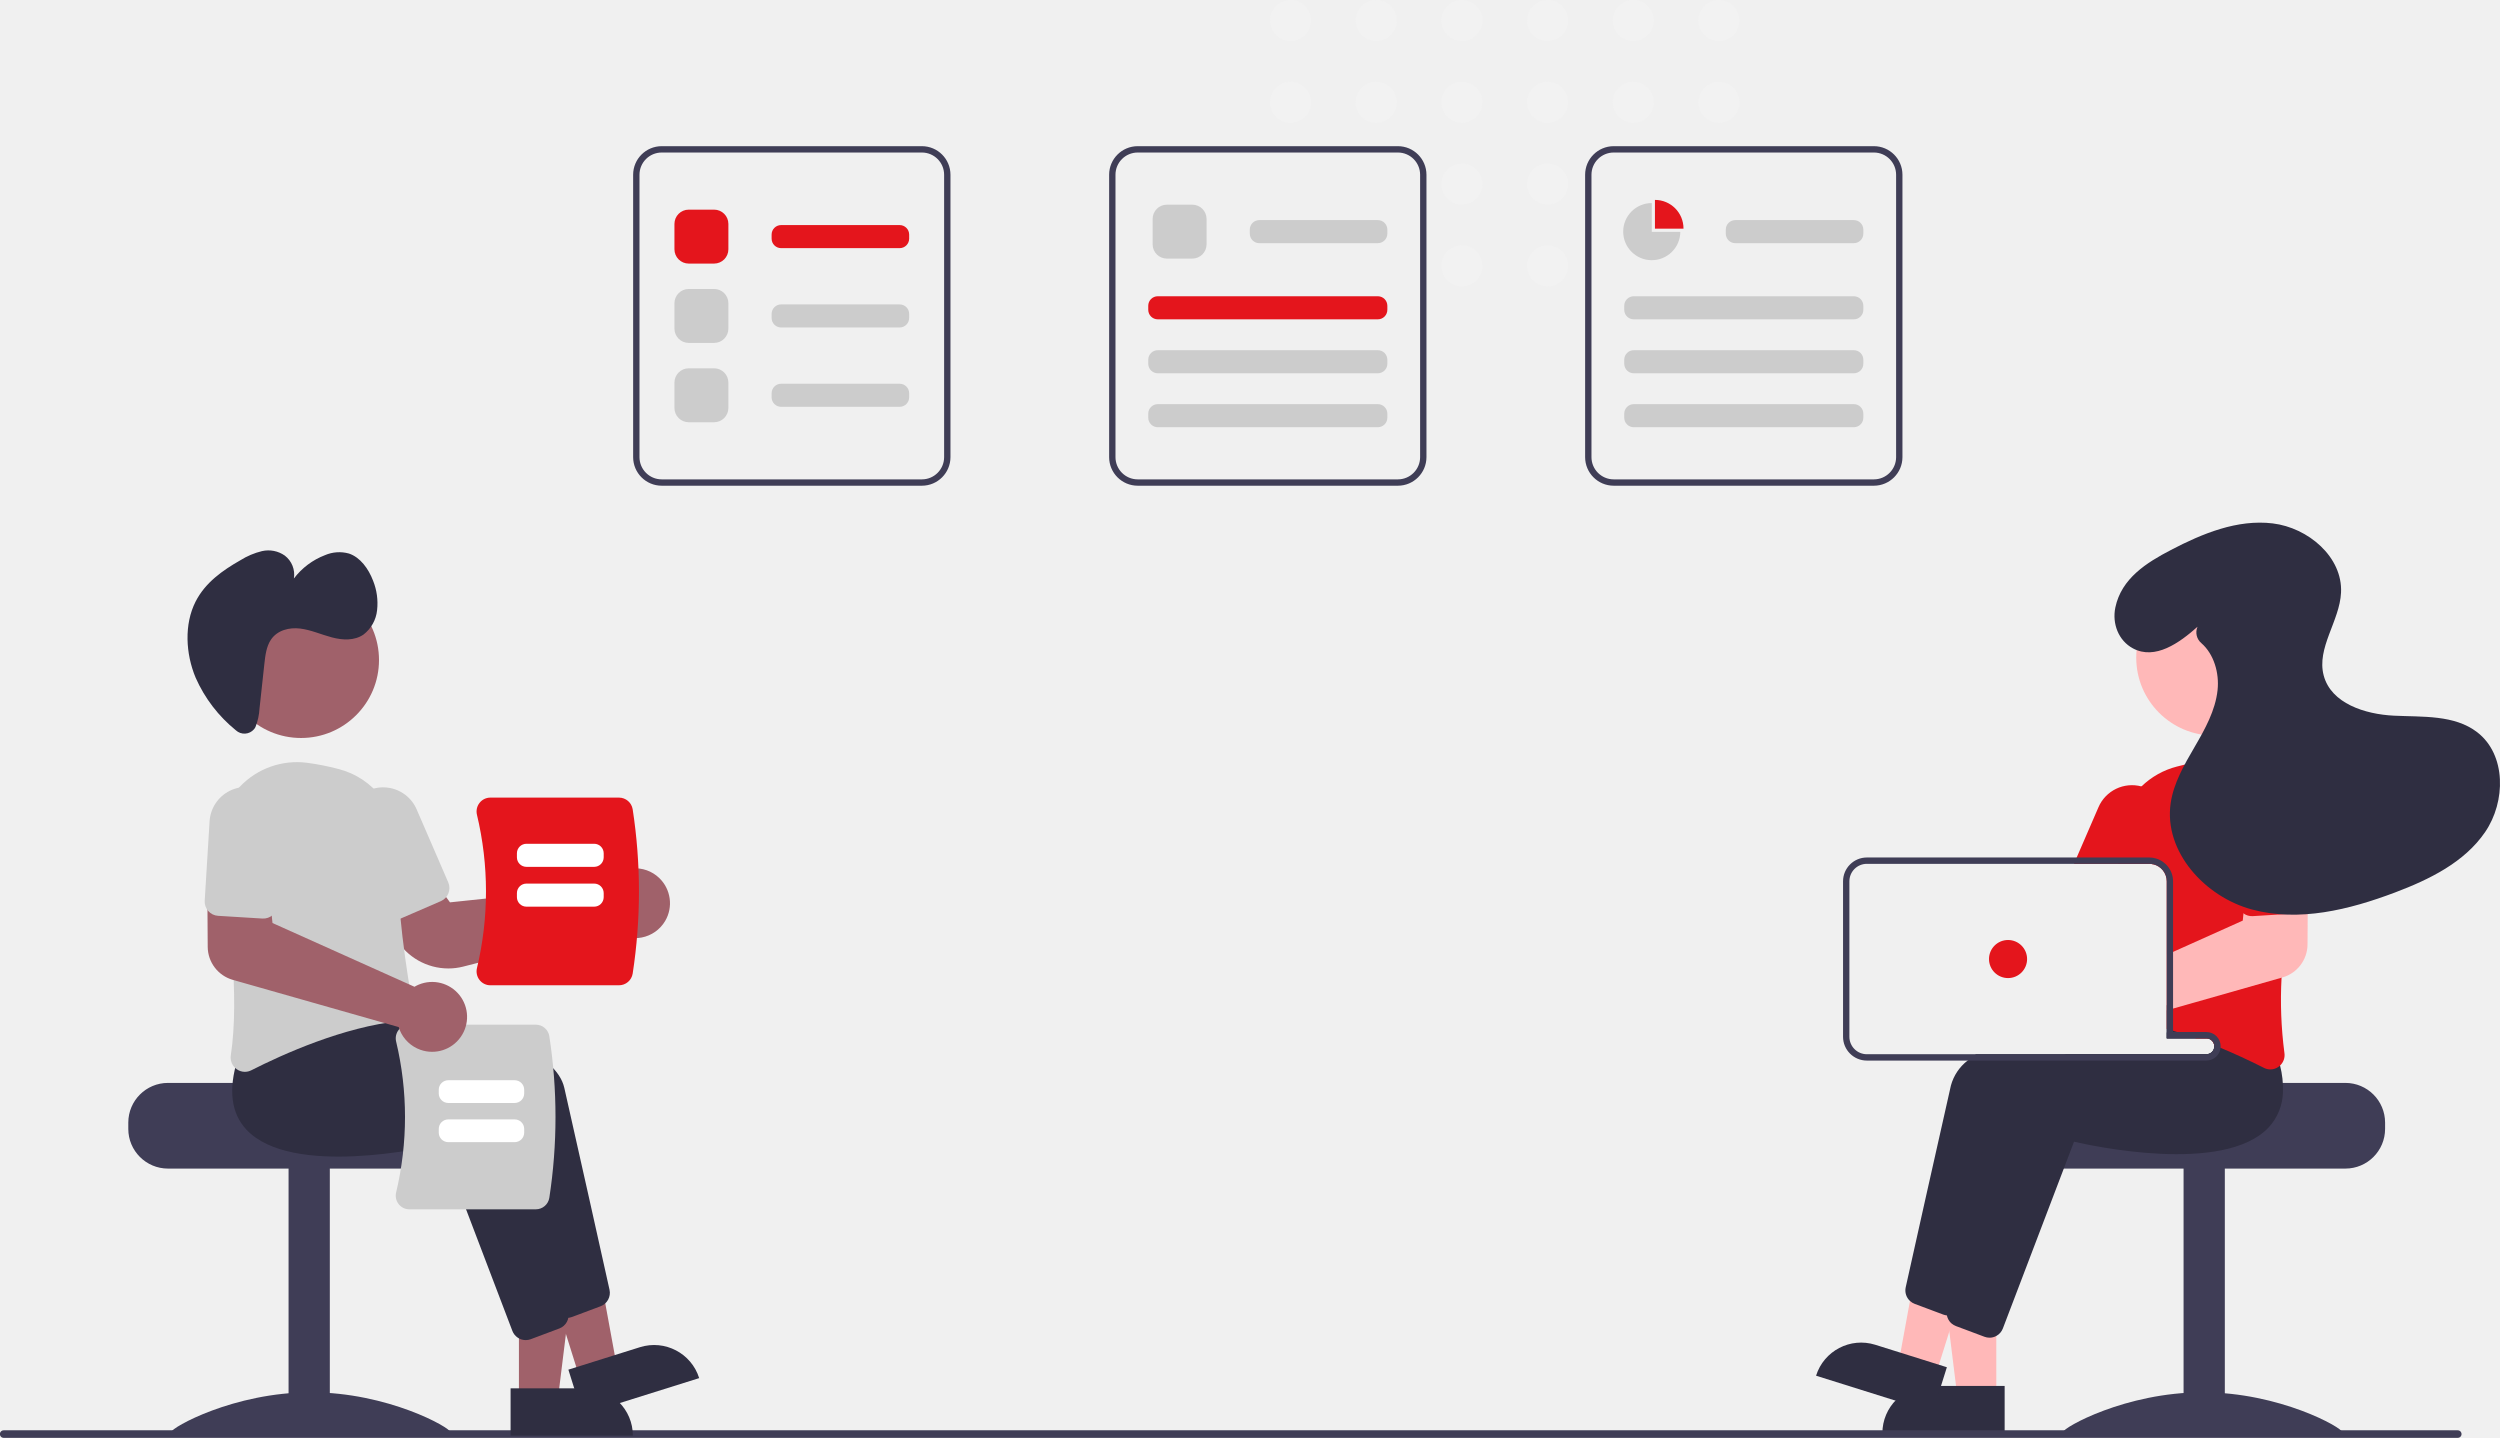
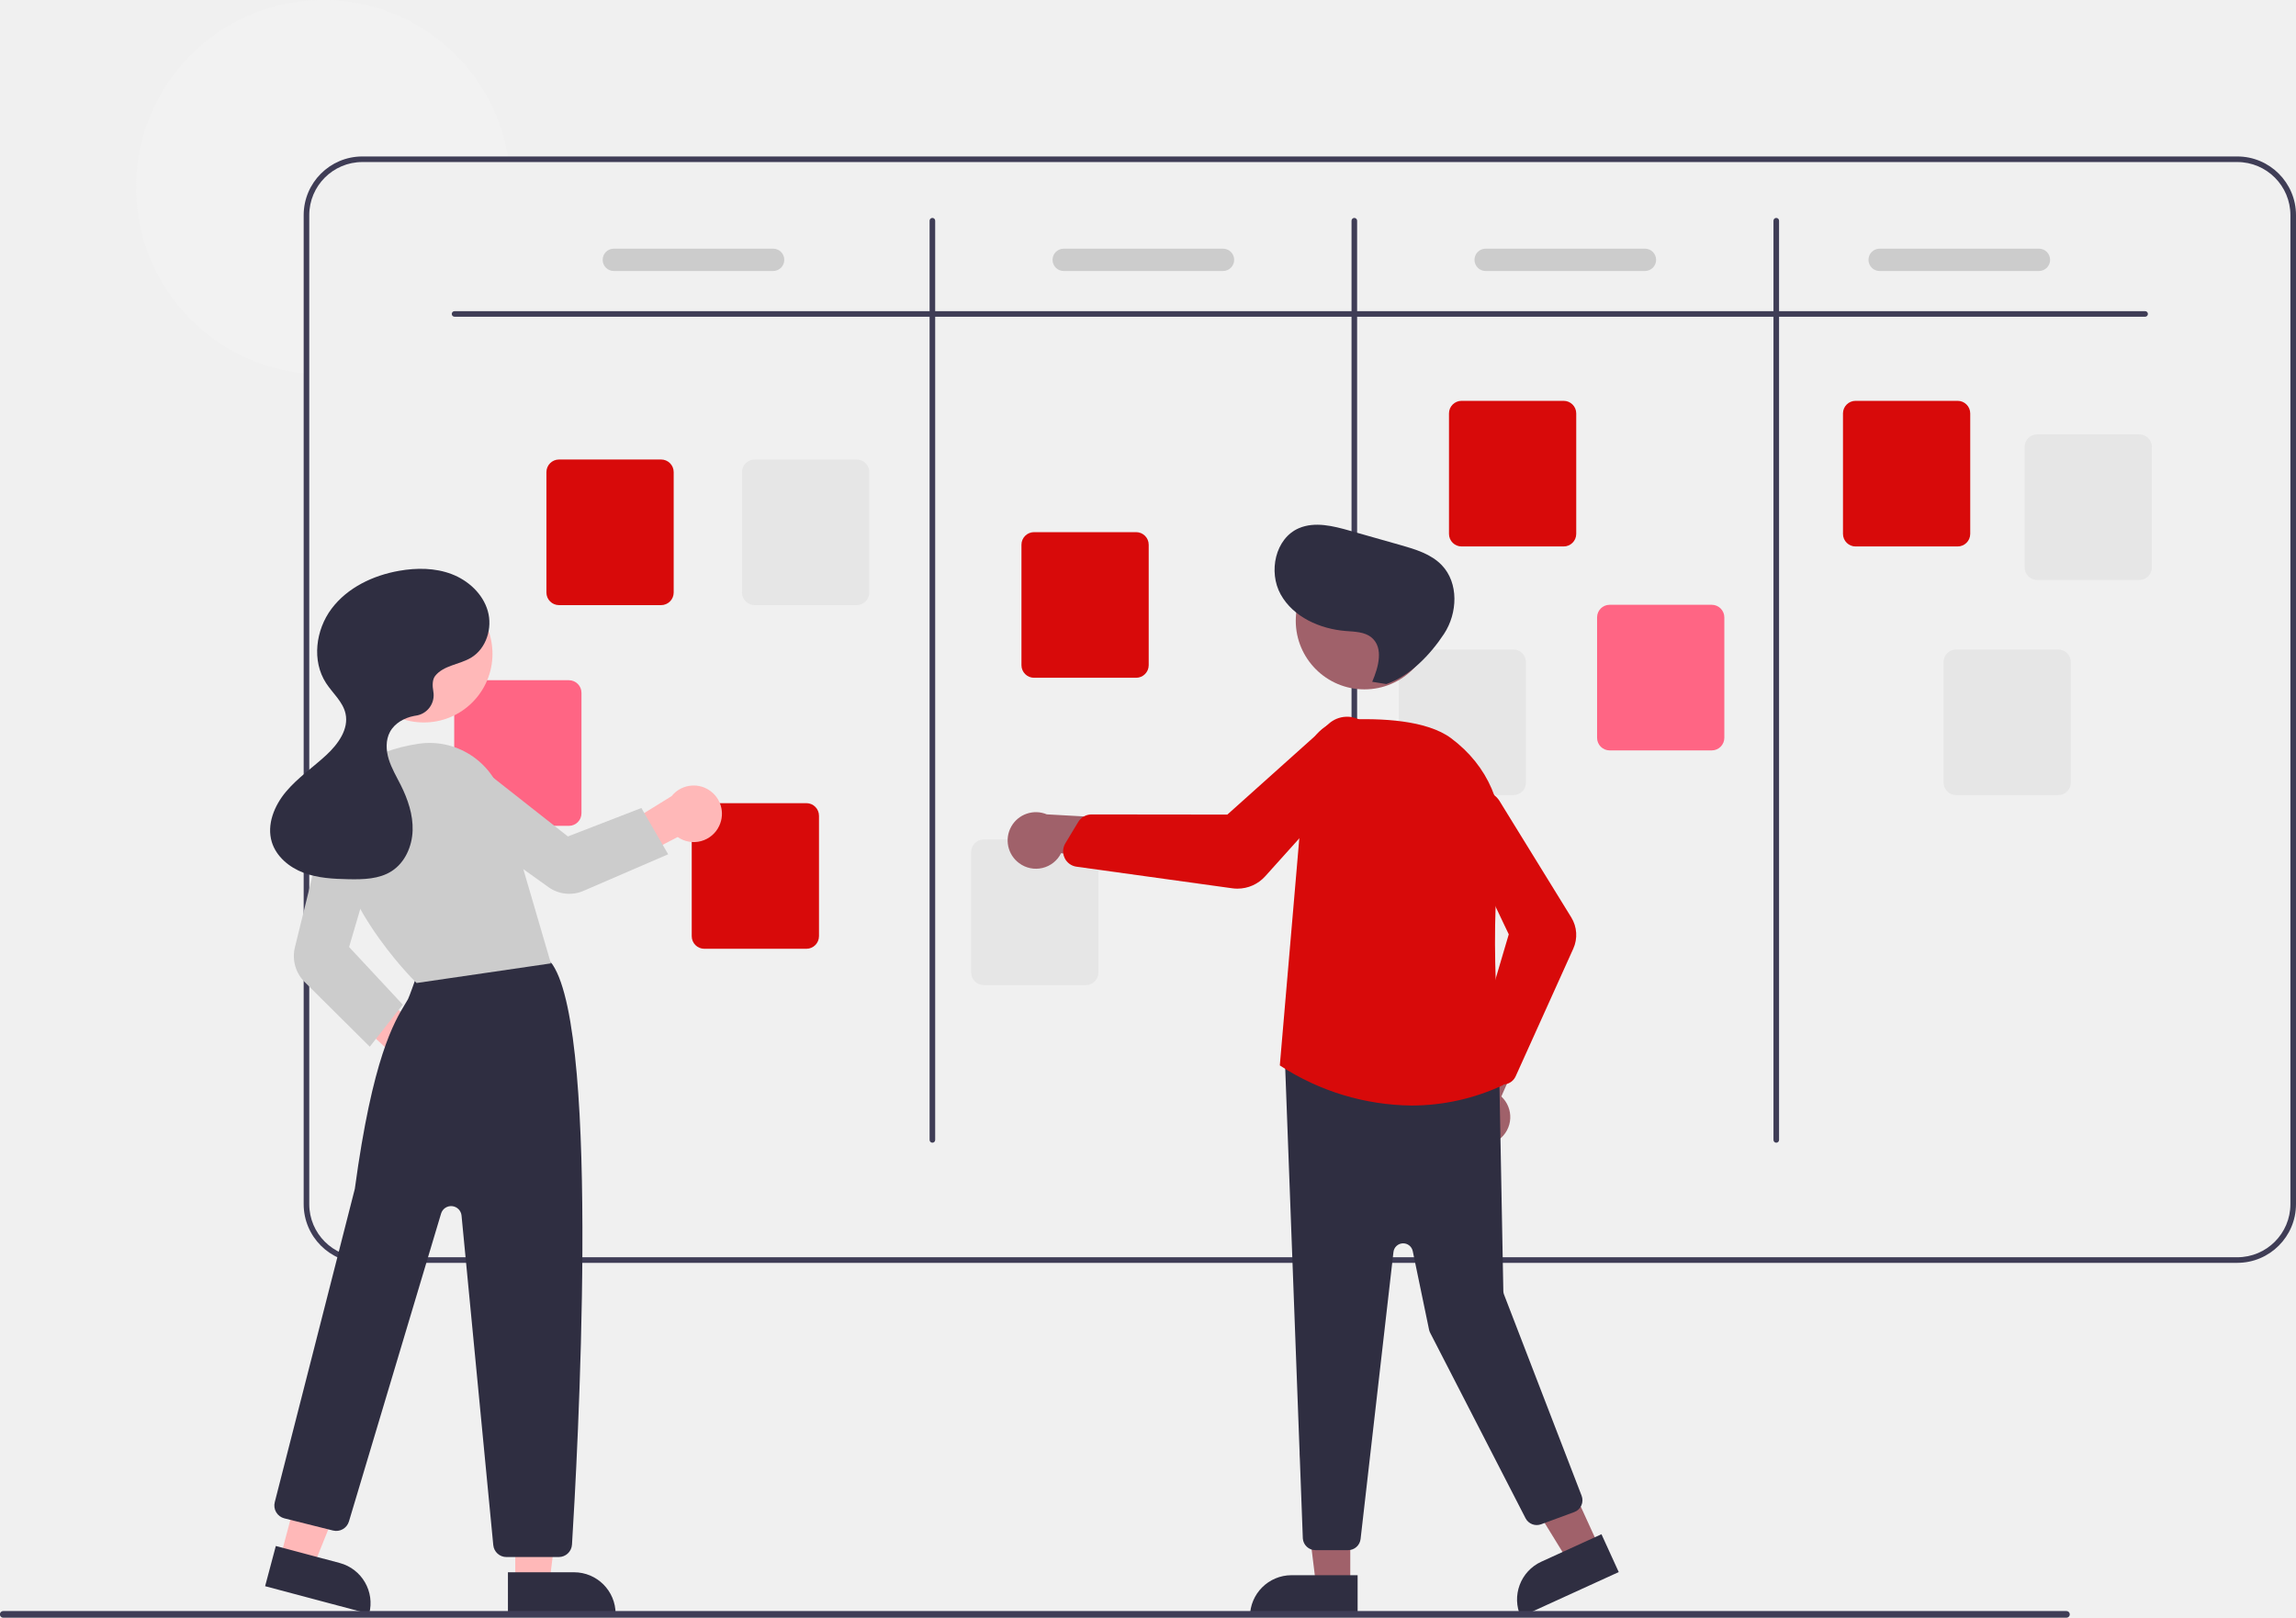
- <svg xmlns="http://www.w3.org/2000/svg" id="bf042621-51ff-4860-a13c-709397cb72f6" data-name="Layer 1" width="787.827" height="453.112" viewBox="0 0 787.827 453.112">
-   <circle cx="406.691" cy="6.467" r="6.467" fill="#f2f2f2" />
-   <circle cx="406.691" cy="32.24" r="6.467" fill="#f2f2f2" />
-   <circle cx="433.691" cy="6.467" r="6.467" fill="#f2f2f2" />
-   <circle cx="433.691" cy="32.24" r="6.467" fill="#f2f2f2" />
-   <circle cx="460.691" cy="6.467" r="6.467" fill="#f2f2f2" />
-   <circle cx="460.691" cy="32.24" r="6.467" fill="#f2f2f2" />
-   <circle cx="460.691" cy="58.013" r="6.467" fill="#f2f2f2" />
-   <circle cx="460.691" cy="83.787" r="6.467" fill="#f2f2f2" />
-   <circle cx="487.691" cy="6.467" r="6.467" fill="#f2f2f2" />
-   <circle cx="487.691" cy="32.24" r="6.467" fill="#f2f2f2" />
-   <circle cx="487.691" cy="58.013" r="6.467" fill="#f2f2f2" />
-   <circle cx="487.691" cy="83.787" r="6.467" fill="#f2f2f2" />
-   <circle cx="514.691" cy="6.467" r="6.467" fill="#f2f2f2" />
-   <circle cx="514.691" cy="32.24" r="6.467" fill="#f2f2f2" />
-   <circle cx="541.691" cy="6.467" r="6.467" fill="#f2f2f2" />
-   <circle cx="541.691" cy="32.24" r="6.467" fill="#f2f2f2" />
-   <path d="M945.2,564.702H897.191c0,1.38-49.48,2.5-49.48,2.5a12.86,12.86,0,0,0-2.11,2,12.41,12.41,0,0,0-2.9,8v2a12.505,12.505,0,0,0,12.5,12.5h90a12.511,12.511,0,0,0,12.5-12.5v-2A12.517,12.517,0,0,0,945.2,564.702Z" transform="translate(-206.0863 -223.444)" fill="#3f3d56" />
-   <rect x="688.109" y="367.762" width="13" height="84" fill="#3f3d56" />
-   <path d="M944.196,674.749c0,1.405-19.699.543-44,.543s-44,.861-44-.543,19.699-12.543,44-12.543S944.196,673.345,944.196,674.749Z" transform="translate(-206.0863 -223.444)" fill="#3f3d56" />
-   <polygon points="629.1 440.257 616.84 440.256 611.007 392.968 629.102 392.969 629.1 440.257" fill="#ffb8b8" />
-   <path d="M608.083,436.753h23.644a0,0,0,0,1,0,0v14.887a0,0,0,0,1,0,0H593.196a0,0,0,0,1,0,0v0A14.887,14.887,0,0,1,608.083,436.753Z" fill="#2f2e41" />
-   <polygon points="609.962 433.414 598.265 429.743 606.857 382.878 624.121 388.296 609.962 433.414" fill="#ffb8b8" />
-   <path d="M794.615,648.193h23.644a0,0,0,0,1,0,0v14.887a0,0,0,0,1,0,0H779.728a0,0,0,0,1,0,0v0A14.887,14.887,0,0,1,794.615,648.193Z" transform="translate(26.87877 -432.5975) rotate(17.42262)" fill="#2f2e41" />
-   <path d="M912.367,556.505a37.871,37.871,0,0,0-1.52-7.02l-2.29-2.88-5.96-7.48-.26.01c-.44.02-2.271.12-5.1.34h-.03c-1.75.14-3.89.32-6.32.55-.64.07-1.31.13-2,.2v10.44h12.5a2.504,2.504,0,0,1,2.48,2.18c.01.11.02.21.02.32a2.501,2.501,0,0,1-2.5,2.5h-72.6a28.406,28.406,0,0,0-2.66,2,14.882,14.882,0,0,0-5.25,7.86c-4.24,18.64-11.97,53.4-14.25,63.61a4.538,4.538,0,0,0,1.35,4.28,4.436,4.436,0,0,0,1.47.91l9.02,3.38a4.793,4.793,0,0,0,1.15.27c.05,0,.09.01.14.01a2.614,2.614,0,0,0,.28.01,4.532,4.532,0,0,0,4.21-2.9l7.12-18.68,10.97-28.8,4.34-11.39c5.03,1.18,47.23,10.52,61.36-4.53a16.068,16.068,0,0,0,3.24-5.11A20.802,20.802,0,0,0,912.367,556.505Z" transform="translate(-206.0863 -223.444)" fill="#2f2e41" />
-   <path d="M924.607,559.225c-.22-.89-.47-1.81-.76-2.74l-8.25-10.36-.26.01c-.521.03-2.99.16-6.78.47-4.3.36-10.31.94-17.06,1.85-.2.02-.41.05-.61.08-.66.09-1.33.18-2,.28v1.85h12.5a2.504,2.504,0,0,1,2.48,2.18c.01.11.02.21.02.32a2.501,2.501,0,0,1-2.5,2.5H857.207c-1.93.63-3.79,1.29-5.57,2-9.34,3.7-16.33,8.55-17.76,14.86-.48,2.12-1.01,4.45-1.57,6.93-2.08,9.22-4.61,20.51-6.9,30.77v.01c-.47,2.12-.94,4.18-1.39,6.18-1.91,8.6-3.53,15.89-4.39,19.72-.02.11-.04.21-.06.32v.02a4.667,4.667,0,0,0,.28,2.29l.01.01v.01a4.43,4.43,0,0,0,1.3,1.79,4.593,4.593,0,0,0,1.29.75l9.02,3.38a4.58,4.58,0,0,0,1.57.29,4.435,4.435,0,0,0,2.15-.55,4.501,4.501,0,0,0,2.06-2.35l19.42-50.96,3.01-7.91c5.03,1.18,47.23,10.51,61.36-4.53a16.891,16.891,0,0,0,4.48-11.07A29.686,29.686,0,0,0,924.607,559.225Z" transform="translate(-206.0863 -223.444)" fill="#2f2e41" />
-   <path d="M923.497,471.005c-.16-.19-.33-.38-.51-.56a24.472,24.472,0,0,0-20.97-7.39,79.362,79.362,0,0,0-9.91,1.95,24.981,24.981,0,0,0-11.18,6.27,24.414,24.414,0,0,0-7.41,18.2c.04,1.37.05,2.77.03,4.19,0,.66-.01,1.33-.02,2h9.86a5.32,5.32,0,0,1,1.27.15,5.511,5.511,0,0,1,4.23,5.35v46.52c.67.19,1.34.38,2,.58.21.07.41.13.61.19.23.07.46.14.68.21q3.045.945,5.95,2h3.26a2.504,2.504,0,0,1,2.48,2.18c.68.27,1.34.54,1.99.81,2.31.96,4.5,1.92,6.51,2.85,2.71,1.24,5.12,2.42,7.14,3.45a4.587,4.587,0,0,0,2.05.5,4.404,4.404,0,0,0,2.6-.86,5.531,5.531,0,0,0,.45-.37,4.505,4.505,0,0,0,1.37-3.98,128.087,128.087,0,0,1-.9-23.7c.28-6.65.88-13.47,1.66-20.06.42-3.57.89-7.07,1.38-10.44.47-3.22.97-6.31,1.46-9.23A24.607,24.607,0,0,0,923.497,471.005Z" transform="translate(-206.0863 -223.444)" fill="#e4151c" />
-   <path d="M882.507,471.825a11.859,11.859,0,0,0-1.58-.55,11.499,11.499,0,0,0-13.54,6.53l-6.87,15.86-.86,2h23.73a5.32,5.32,0,0,1,1.27.15l.8-1.85,3.04-7.02A11.512,11.512,0,0,0,882.507,471.825Z" transform="translate(-206.0863 -223.444)" fill="#e4151c" />
-   <circle cx="697.756" cy="207.242" r="24.561" fill="#ffb8b8" />
-   <path d="M928.117,501.045l-14.02.38-1.02,9.85-.23,2.28-21.96,9.86-2,.9v17.53l2-.57,6.32-1.8h.03l27.84-7.93.32-.09a10.879,10.879,0,0,0,7.86-10.35l.07-11.63.06-8.57Z" transform="translate(-206.0863 -223.444)" fill="#ffb8b8" />
-   <path d="M932.677,481.565a11.502,11.502,0,0,0-22.96,1.41l1.53,24.96a4.486,4.486,0,0,0,1.83,3.34,4.435,4.435,0,0,0,2.94.87l10.72-.66,3.25-.2a4.385,4.385,0,0,0,3.1-1.51,3.137,3.137,0,0,0,.24-.3,4.469,4.469,0,0,0,.88-2.96Z" transform="translate(-206.0863 -223.444)" fill="#e4151c" />
-   <path d="M892.177,548.665h-1.29v-.13c-.66.09-1.33.18-2,.28v1.85h9.24Q895.217,549.615,892.177,548.665Zm0,0h-1.29v-.13c-.66.09-1.33.18-2,.28v1.85h9.24Q895.217,549.615,892.177,548.665Zm9.21,0h-10.5v-47.5a7.511,7.511,0,0,0-5.43-7.2,7.051,7.051,0,0,0-2.07-.3h-89a7.509,7.509,0,0,0-7.5,7.5v49a7.503,7.503,0,0,0,7.5,7.5h107a4.505,4.505,0,0,0,4.47-4.01,3.903,3.903,0,0,0,.03-.49A4.507,4.507,0,0,0,901.387,548.665Zm2.5,4.5a2.501,2.501,0,0,1-2.5,2.5h-107a5.503,5.503,0,0,1-5.5-5.5v-49a5.503,5.503,0,0,1,5.5-5.5h89a5.32,5.32,0,0,1,1.27.15,5.511,5.511,0,0,1,4.23,5.35v49.5h12.5a2.504,2.504,0,0,1,2.48,2.18C903.877,552.955,903.887,553.055,903.887,553.165Zm-11.71-4.5h-1.29v-.13c-.66.09-1.33.18-2,.28v1.85h9.24Q895.217,549.615,892.177,548.665Z" transform="translate(-206.0863 -223.444)" fill="#3f3d56" />
-   <circle cx="632.797" cy="302.223" r="6" fill="#e4151c" />
-   <path d="M898.598,420.943c-5.705,5.096-13.354,10.566-20.339,6.833-4.587-2.452-6.629-7.828-5.558-12.917,1.926-9.152,9.838-14.097,17.499-18.095,9.959-5.197,20.949-9.729,32.1-8.378s22.047,10.566,21.521,21.787c-.423,9.024-7.792,17.442-5.459,26.169,2.348,8.783,13.008,12.184,22.089,12.631s19.077-.327,26.28,5.219c9.189,7.076,9.042,21.872,2.5,31.449s-17.588,14.966-28.439,19.063c-14.376,5.428-30.177,9.349-45.017,5.359s-27.83-18.227-25.654-33.439c.919-6.425,4.3-12.193,7.562-17.805s6.544-11.463,7.229-17.917c.571-5.379-1.138-11.316-5.105-14.781a4.437,4.437,0,0,1-1.256-5.067Z" transform="translate(-206.0863 -223.444)" fill="#2f2e41" />
-   <path d="M207.277,676.556H980.571a1.191,1.191,0,1,0,0-2.381H207.277a1.191,1.191,0,1,0,0,2.381Z" transform="translate(-206.0863 -223.444)" fill="#3f3d56" />
-   <path d="M246.516,577.202v2a12.511,12.511,0,0,0,12.5,12.5h90a12.505,12.505,0,0,0,12.5-12.5v-2a12.41,12.41,0,0,0-2.9-8,12.86,12.86,0,0,0-2.11-2s-49.48-1.12-49.48-2.5H259.016A12.517,12.517,0,0,0,246.516,577.202Z" transform="translate(-206.0863 -223.444)" fill="#3f3d56" />
-   <rect x="297.021" y="591.206" width="13" height="84" transform="translate(400.9559 1042.968) rotate(-180)" fill="#3f3d56" />
-   <path d="M260.021,674.749c0,1.405,19.699.543,44,.543s44,.861,44-.543-19.699-12.543-44-12.543S260.021,673.345,260.021,674.749Z" transform="translate(-206.0863 -223.444)" fill="#3f3d56" />
-   <polygon points="163.53 441.018 175.79 441.018 181.622 393.73 163.528 393.731 163.53 441.018" fill="#a0616a" />
-   <path d="M366.99,660.959h38.531a0,0,0,0,1,0,0v14.887a0,0,0,0,1,0,0H381.876a14.887,14.887,0,0,1-14.887-14.887v0A0,0,0,0,1,366.99,660.959Z" transform="translate(566.4541 1113.343) rotate(179.9974)" fill="#2f2e41" />
-   <polygon points="182.668 434.176 194.365 430.505 185.773 383.64 168.509 389.058 182.668 434.176" fill="#a0616a" />
-   <path d="M386.544,648.955h38.531a0,0,0,0,1,0,0V663.841a0,0,0,0,1,0,0H401.43a14.887,14.887,0,0,1-14.887-14.887v0a0,0,0,0,1,0,0Z" transform="translate(783.451 937.7315) rotate(162.5774)" fill="#2f2e41" />
-   <path d="M380.552,635.855,358.125,576.984c-5.031,1.182-47.227,10.519-61.359-4.528-4.843-5.157-5.788-12.629-2.808-22.208l8.248-10.364.256.014c3.118.164,76.435,4.273,81.461,26.389,4.238,18.645,11.977,53.405,14.247,63.615a4.516,4.516,0,0,1-2.814,5.184l-9.019,3.382a4.462,4.462,0,0,1-1.572.286A4.513,4.513,0,0,1,380.552,635.855Z" transform="translate(-206.0863 -223.444)" fill="#2f2e41" />
-   <path d="M367.552,642.855,345.125,583.984c-5.032,1.182-47.227,10.518-61.359-4.528-4.843-5.157-5.788-12.629-2.808-22.208l8.248-10.364.256.014c3.118.164,76.435,4.273,81.461,26.389,4.238,18.645,11.977,53.405,14.247,63.615a4.516,4.516,0,0,1-2.814,5.184l-9.019,3.382a4.462,4.462,0,0,1-1.572.286A4.513,4.513,0,0,1,367.552,642.855Z" transform="translate(-206.0863 -223.444)" fill="#2f2e41" />
-   <path d="M347.379,528.637a19.196,19.196,0,0,1-16.485-9.372l-7.123-12.066,16.929-9.253,7.188,9.856,48.774-5.139a10.559,10.559,0,0,1,.799-1.234h0a11.016,11.016,0,0,1,7.873-4.314,10.893,10.893,0,0,1,8.493,3.012A11.023,11.023,0,0,1,415.688,513.692a11.004,11.004,0,0,1-16.113,3.151,10.402,10.402,0,0,1-.823-.7l-46.715,11.911A18.837,18.837,0,0,1,347.379,528.637Z" transform="translate(-206.0863 -223.444)" fill="#a0616a" />
-   <path d="M280.641,560.356a4.507,4.507,0,0,1-1.819-4.349c2.782-18.343-.419-44.619-3.595-63.433A24.795,24.795,0,0,1,302.787,463.813a79.868,79.868,0,0,1,9.913,1.954h0a24.596,24.596,0,0,1,18.582,24.468c-.475,18.154,3.211,40.806,4.818,49.701a4.519,4.519,0,0,1-.834,3.511,4.392,4.392,0,0,1-3.095,1.75c-17.808,1.817-37.012,10.502-46.875,15.517a4.501,4.501,0,0,1-2.05.501A4.429,4.429,0,0,1,280.641,560.356Z" transform="translate(-206.0863 -223.444)" fill="#ccc" />
-   <path d="M328.712,513.045a4.471,4.471,0,0,1-2.474-2.397l-9.931-22.942a11.5,11.5,0,1,1,21.107-9.136l9.932,22.942a4.506,4.506,0,0,1-2.342,5.917l-12.848,5.562a4.469,4.469,0,0,1-3.444.055Z" transform="translate(-206.0863 -223.444)" fill="#ccc" />
-   <circle cx="94.873" cy="208.003" r="24.561" fill="#a0616a" />
-   <path d="M286.117,453.268a3.974,3.974,0,0,1-5.69.327,44.426,44.426,0,0,1-12.672-16.549c-3.193-7.611-3.661-16.899-.027-24.033,3.072-6.031,8.587-9.87,14.092-13.007a22.993,22.993,0,0,1,6.848-2.894,8.994,8.994,0,0,1,7.154,1.407,7.544,7.544,0,0,1,2.878,7.227,22.354,22.354,0,0,1,9.802-7.357,11.365,11.365,0,0,1,7.554-.506c3.536,1.18,6.153,4.75,7.609,8.586a19.141,19.141,0,0,1,1.255,9.264,11.129,11.129,0,0,1-4.269,7.671c-2.884,1.99-6.599,1.788-9.953.907s-6.609-2.374-10.021-2.79-7.194.486-9.227,3.53c-1.432,2.143-1.769,4.967-2.061,7.658l-1.519,13.999a18.548,18.548,0,0,1-1.278,5.84A3.251,3.251,0,0,1,286.117,453.268Z" transform="translate(-206.0863 -223.444)" fill="#2f2e41" />
-   <path d="M374.954,604.538H335.082a4.247,4.247,0,0,1-3.355-1.626,4.318,4.318,0,0,1-.807-3.705,102.328,102.328,0,0,0-0-47.525,4.319,4.319,0,0,1,.807-3.705,4.247,4.247,0,0,1,3.355-1.626h39.873a4.303,4.303,0,0,1,4.237,3.606,167.506,167.506,0,0,1,0,50.975A4.303,4.303,0,0,1,374.954,604.538Z" transform="translate(-206.0863 -223.444)" fill="#ccc" />
-   <path d="M344.352,568.028v-1.172a3.003,3.003,0,0,1,3-3h20.924a3.003,3.003,0,0,1,3,3v1.172a3.003,3.003,0,0,1-3,3H347.352A3.003,3.003,0,0,1,344.352,568.028Z" transform="translate(-206.0863 -223.444)" fill="#fff" />
-   <path d="M344.352,580.373v-1.172a3.003,3.003,0,0,1,3-3h20.924a3.003,3.003,0,0,1,3,3v1.172a3.003,3.003,0,0,1-3,3H347.352A3.003,3.003,0,0,1,344.352,580.373Z" transform="translate(-206.0863 -223.444)" fill="#fff" />
-   <path d="M357.214,532.285a4.391,4.391,0,0,1-.821-3.766,104.001,104.001,0,0,0-0-48.306,4.392,4.392,0,0,1,.821-3.766,4.318,4.318,0,0,1,3.41-1.652H401.152a4.373,4.373,0,0,1,4.307,3.665,170.239,170.239,0,0,1,0,51.813,4.373,4.373,0,0,1-4.307,3.665H360.625A4.318,4.318,0,0,1,357.214,532.285Z" transform="translate(-206.0863 -223.444)" fill="#e4151c" />
-   <path d="M393.331,496.617H371.982a3.003,3.003,0,0,1-3-3v-1.274a3.003,3.003,0,0,1,3-3h21.349a3.003,3.003,0,0,1,3,3v1.274A3.003,3.003,0,0,1,393.331,496.617Z" transform="translate(-206.0863 -223.444)" fill="#fff" />
-   <path d="M393.331,509.164H371.982a3.003,3.003,0,0,1-3-3V504.89a3.003,3.003,0,0,1,3-3h21.349a3.003,3.003,0,0,1,3,3V506.164A3.003,3.003,0,0,1,393.331,509.164Z" transform="translate(-206.0863 -223.444)" fill="#fff" />
-   <path d="M338.619,554.283a11.019,11.019,0,0,1-6.534-6.158,10.259,10.259,0,0,1-.359-1.019l-52.322-14.893a10.88,10.88,0,0,1-7.861-10.343l-.128-20.202,19.286.516,1.257,12.134L336.699,534.406a10.567,10.567,0,0,1,1.312-.665h0a11.01,11.01,0,1,1,.609,20.541Z" transform="translate(-206.0863 -223.444)" fill="#a0616a" />
-   <path d="M271.716,510.538a4.471,4.471,0,0,1-1.12-3.258l1.534-24.953a11.5,11.5,0,1,1,22.956,1.412L293.552,508.692a4.506,4.506,0,0,1-4.768,4.215l-13.974-.859a4.469,4.469,0,0,1-3.095-1.511Z" transform="translate(-206.0863 -223.444)" fill="#ccc" />
-   <path d="M496.608,376.508h-82a9.01,9.01,0,0,1-9-9v-89a9.01,9.01,0,0,1,9-9h82a9.01,9.01,0,0,1,9,9v89A9.01,9.01,0,0,1,496.608,376.508Zm-82-105a7.008,7.008,0,0,0-7,7v89a7.008,7.008,0,0,0,7,7h82a7.008,7.008,0,0,0,7-7v-89a7.008,7.008,0,0,0-7-7Z" transform="translate(-206.0863 -223.444)" fill="#3f3d56" />
-   <path d="M646.608,376.508h-82a9.01,9.01,0,0,1-9-9v-89a9.01,9.01,0,0,1,9-9h82a9.01,9.01,0,0,1,9,9v89A9.01,9.01,0,0,1,646.608,376.508Zm-82-105a7.008,7.008,0,0,0-7,7v89a7.008,7.008,0,0,0,7,7h82a7.008,7.008,0,0,0,7-7v-89a7.008,7.008,0,0,0-7-7Z" transform="translate(-206.0863 -223.444)" fill="#3f3d56" />
-   <path d="M431.123,306.508h-8a4.505,4.505,0,0,1-4.5-4.5v-8a4.505,4.505,0,0,1,4.5-4.5h8a4.505,4.505,0,0,1,4.5,4.5v8A4.505,4.505,0,0,1,431.123,306.508Z" transform="translate(-206.0863 -223.444)" fill="#e4151c" />
-   <path d="M431.123,331.508h-8a4.505,4.505,0,0,1-4.5-4.5v-8a4.505,4.505,0,0,1,4.5-4.5h8a4.505,4.505,0,0,1,4.5,4.5v8A4.505,4.505,0,0,1,431.123,331.508Z" transform="translate(-206.0863 -223.444)" fill="#ccc" />
-   <path d="M489.593,301.645H452.244a3.003,3.003,0,0,1-3-3v-1.274a3.003,3.003,0,0,1,3-3h37.349a3.003,3.003,0,0,1,3,3v1.274A3.003,3.003,0,0,1,489.593,301.645Z" transform="translate(-206.0863 -223.444)" fill="#e4151c" />
-   <path d="M581.813,304.939h-8a4.505,4.505,0,0,1-4.5-4.5v-8a4.505,4.505,0,0,1,4.5-4.5h8a4.505,4.505,0,0,1,4.5,4.5v8A4.505,4.505,0,0,1,581.813,304.939Z" transform="translate(-206.0863 -223.444)" fill="#ccc" />
-   <path d="M640.283,300.076H602.934a3.003,3.003,0,0,1-3-3v-1.274a3.003,3.003,0,0,1,3-3h37.349a3.003,3.003,0,0,1,3,3v1.274A3.003,3.003,0,0,1,640.283,300.076Z" transform="translate(-206.0863 -223.444)" fill="#ccc" />
-   <path d="M640.283,324.076H570.934a3.003,3.003,0,0,1-3-3v-1.274a3.003,3.003,0,0,1,3-3h69.349a3.003,3.003,0,0,1,3,3v1.274A3.003,3.003,0,0,1,640.283,324.076Z" transform="translate(-206.0863 -223.444)" fill="#e4151c" />
-   <path d="M640.283,341.076H570.934a3.003,3.003,0,0,1-3-3v-1.274a3.003,3.003,0,0,1,3-3h69.349a3.003,3.003,0,0,1,3,3v1.274A3.003,3.003,0,0,1,640.283,341.076Z" transform="translate(-206.0863 -223.444)" fill="#ccc" />
-   <path d="M640.283,358.076H570.934a3.003,3.003,0,0,1-3-3v-1.274a3.003,3.003,0,0,1,3-3h69.349a3.003,3.003,0,0,1,3,3v1.274A3.003,3.003,0,0,1,640.283,358.076Z" transform="translate(-206.0863 -223.444)" fill="#ccc" />
-   <path d="M796.608,376.508h-82a9.01,9.01,0,0,1-9-9v-89a9.01,9.01,0,0,1,9-9h82a9.01,9.01,0,0,1,9,9v89A9.01,9.01,0,0,1,796.608,376.508Zm-82-105a7.008,7.008,0,0,0-7,7v89a7.008,7.008,0,0,0,7,7h82a7.008,7.008,0,0,0,7-7v-89a7.008,7.008,0,0,0-7-7Z" transform="translate(-206.0863 -223.444)" fill="#3f3d56" />
-   <path d="M790.283,300.076H752.934a3.003,3.003,0,0,1-3-3v-1.274a3.003,3.003,0,0,1,3-3h37.349a3.003,3.003,0,0,1,3,3v1.274A3.003,3.003,0,0,1,790.283,300.076Z" transform="translate(-206.0863 -223.444)" fill="#ccc" />
-   <path d="M790.283,324.076H720.934a3.003,3.003,0,0,1-3-3v-1.274a3.003,3.003,0,0,1,3-3h69.349a3.003,3.003,0,0,1,3,3v1.274A3.003,3.003,0,0,1,790.283,324.076Z" transform="translate(-206.0863 -223.444)" fill="#ccc" />
-   <path d="M790.283,341.076H720.934a3.003,3.003,0,0,1-3-3v-1.274a3.003,3.003,0,0,1,3-3h69.349a3.003,3.003,0,0,1,3,3v1.274A3.003,3.003,0,0,1,790.283,341.076Z" transform="translate(-206.0863 -223.444)" fill="#ccc" />
-   <path d="M790.283,358.076H720.934a3.003,3.003,0,0,1-3-3v-1.274a3.003,3.003,0,0,1,3-3h69.349a3.003,3.003,0,0,1,3,3v1.274A3.003,3.003,0,0,1,790.283,358.076Z" transform="translate(-206.0863 -223.444)" fill="#ccc" />
-   <path d="M489.593,326.645H452.244a3.003,3.003,0,0,1-3-3v-1.274a3.003,3.003,0,0,1,3-3h37.349a3.003,3.003,0,0,1,3,3v1.274A3.003,3.003,0,0,1,489.593,326.645Z" transform="translate(-206.0863 -223.444)" fill="#ccc" />
-   <path d="M431.123,356.508h-8a4.505,4.505,0,0,1-4.5-4.5v-8a4.505,4.505,0,0,1,4.5-4.5h8a4.505,4.505,0,0,1,4.5,4.5v8A4.505,4.505,0,0,1,431.123,356.508Z" transform="translate(-206.0863 -223.444)" fill="#ccc" />
-   <path d="M489.593,351.645H452.244a3.003,3.003,0,0,1-3-3v-1.274a3.003,3.003,0,0,1,3-3h37.349a3.003,3.003,0,0,1,3,3v1.274A3.003,3.003,0,0,1,489.593,351.645Z" transform="translate(-206.0863 -223.444)" fill="#ccc" />
-   <path d="M736.605,295.508c0-.023.003-.045.003-.068a9,9,0,0,0-9-9v9.068Z" transform="translate(-206.0863 -223.444)" fill="#e4151c" />
-   <path d="M726.608,296.508V287.439a9,9,0,1,0,8.997,9.068Z" transform="translate(-206.0863 -223.444)" fill="#ccc" />
+ <svg xmlns="http://www.w3.org/2000/svg" id="afc98551-3d88-4acb-87ed-36f06011ac7a" data-name="Layer 1" width="821.676" height="579.01" viewBox="0 0 821.676 579.01">
+   <path d="M371.238,218.495h-52.4a19.017,19.017,0,0,0-19,19v56.81c-.67-.04-1.34-.1-2-.18a66.999,66.999,0,1,1,73.1-77.63C371.048,217.155,371.148,217.825,371.238,218.495Z" transform="translate(-189.1619 -160.4952)" fill="#f2f2f2" />
+   <path d="M989.838,216.495h-671a21.023,21.023,0,0,0-21,21v354a21.023,21.023,0,0,0,21,21h671a21.023,21.023,0,0,0,21-21v-354A21.023,21.023,0,0,0,989.838,216.495Zm19,375a19.017,19.017,0,0,1-19,19h-671a19.017,19.017,0,0,1-19-19v-354a19.017,19.017,0,0,1,19-19h671a19.017,19.017,0,0,1,19,19Z" transform="translate(-189.1619 -160.4952)" fill="#3f3d56" />
+   <path d="M956.838,273.865h-605a1,1,0,0,1,0-2h605a1,1,0,0,1,0,2Z" transform="translate(-189.1619 -160.4952)" fill="#3f3d56" />
+   <path d="M522.838,569.495a1,1,0,0,1-1-1v-329a1,1,0,1,1,2,0v329A1,1,0,0,1,522.838,569.495Z" transform="translate(-189.1619 -160.4952)" fill="#3f3d56" />
+   <path d="M673.838,569.495a1,1,0,0,1-1-1v-329a1,1,0,1,1,2,0v329A1,1,0,0,1,673.838,569.495Z" transform="translate(-189.1619 -160.4952)" fill="#3f3d56" />
+   <path d="M824.838,569.495a1,1,0,0,1-1-1v-329a1,1,0,1,1,2,0v329A1,1,0,0,1,824.838,569.495Z" transform="translate(-189.1619 -160.4952)" fill="#3f3d56" />
+   <path d="M425.754,377.083h-36.54a4.505,4.505,0,0,1-4.5-4.5V329.463a4.505,4.505,0,0,1,4.5-4.5h36.54a4.505,4.505,0,0,1,4.5,4.5v43.12A4.505,4.505,0,0,1,425.754,377.083Z" transform="translate(-189.1619 -160.4952)" fill="#d80a0a" />
+   <path d="M477.754,500.083h-36.54a4.505,4.505,0,0,1-4.5-4.5V452.463a4.505,4.505,0,0,1,4.5-4.5h36.54a4.505,4.505,0,0,1,4.5,4.5v43.12A4.505,4.505,0,0,1,477.754,500.083Z" transform="translate(-189.1619 -160.4952)" fill="#d80a0a" />
+   <path d="M595.754,403.083h-36.54a4.505,4.505,0,0,1-4.5-4.5V355.463a4.505,4.505,0,0,1,4.5-4.5h36.54a4.505,4.505,0,0,1,4.5,4.5v43.12A4.505,4.505,0,0,1,595.754,403.083Z" transform="translate(-189.1619 -160.4952)" fill="#d80a0a" />
+   <path d="M748.754,356.083h-36.54a4.505,4.505,0,0,1-4.5-4.5V308.463a4.505,4.505,0,0,1,4.5-4.5h36.54a4.505,4.505,0,0,1,4.5,4.5v43.12A4.505,4.505,0,0,1,748.754,356.083Z" transform="translate(-189.1619 -160.4952)" fill="#d80a0a" />
+   <path d="M889.754,356.083h-36.54a4.505,4.505,0,0,1-4.5-4.5V308.463a4.505,4.505,0,0,1,4.5-4.5h36.54a4.505,4.505,0,0,1,4.5,4.5v43.12A4.505,4.505,0,0,1,889.754,356.083Z" transform="translate(-189.1619 -160.4952)" fill="#d80a0a" />
+   <path d="M954.754,368.083h-36.54a4.505,4.505,0,0,1-4.5-4.5V320.463a4.505,4.505,0,0,1,4.5-4.5h36.54a4.505,4.505,0,0,1,4.5,4.5v43.12A4.505,4.505,0,0,1,954.754,368.083Z" transform="translate(-189.1619 -160.4952)" fill="#e6e6e6" />
+   <path d="M925.754,445.083h-36.54a4.505,4.505,0,0,1-4.5-4.5V397.463a4.505,4.505,0,0,1,4.5-4.5h36.54a4.505,4.505,0,0,1,4.5,4.5v43.12A4.505,4.505,0,0,1,925.754,445.083Z" transform="translate(-189.1619 -160.4952)" fill="#e6e6e6" />
+   <path d="M801.754,429.083h-36.54a4.505,4.505,0,0,1-4.5-4.5V381.463a4.505,4.505,0,0,1,4.5-4.5h36.54a4.505,4.505,0,0,1,4.5,4.5v43.12A4.505,4.505,0,0,1,801.754,429.083Z" transform="translate(-189.1619 -160.4952)" fill="#ff6584" />
+   <path d="M730.754,445.083h-36.54a4.505,4.505,0,0,1-4.5-4.5V397.463a4.505,4.505,0,0,1,4.5-4.5h36.54a4.505,4.505,0,0,1,4.5,4.5v43.12A4.505,4.505,0,0,1,730.754,445.083Z" transform="translate(-189.1619 -160.4952)" fill="#e6e6e6" />
+   <path d="M577.754,513.083h-36.54a4.505,4.505,0,0,1-4.5-4.5V465.463a4.505,4.505,0,0,1,4.5-4.5h36.54a4.505,4.505,0,0,1,4.5,4.5v43.12A4.505,4.505,0,0,1,577.754,513.083Z" transform="translate(-189.1619 -160.4952)" fill="#e6e6e6" />
+   <path d="M392.754,456.083h-36.54a4.505,4.505,0,0,1-4.5-4.5V408.463a4.505,4.505,0,0,1,4.5-4.5h36.54a4.505,4.505,0,0,1,4.5,4.5v43.12A4.505,4.505,0,0,1,392.754,456.083Z" transform="translate(-189.1619 -160.4952)" fill="#ff6584" />
+   <path d="M495.754,377.083h-36.54a4.505,4.505,0,0,1-4.5-4.5V329.463a4.505,4.505,0,0,1,4.5-4.5h36.54a4.505,4.505,0,0,1,4.5,4.5v43.12A4.505,4.505,0,0,1,495.754,377.083Z" transform="translate(-189.1619 -160.4952)" fill="#e6e6e6" />
+   <path d="M465.838,257.495h-57a4,4,0,0,1,0-8h57a4,4,0,0,1,0,8Z" transform="translate(-189.1619 -160.4952)" fill="#ccc" />
+   <path d="M626.838,257.495h-57a4,4,0,0,1,0-8h57a4,4,0,0,1,0,8Z" transform="translate(-189.1619 -160.4952)" fill="#ccc" />
+   <path d="M777.838,257.495h-57a4,4,0,0,1,0-8h57a4,4,0,0,1,0,8Z" transform="translate(-189.1619 -160.4952)" fill="#ccc" />
+   <path d="M918.838,257.495h-57a4,4,0,0,1,0-8h57a4,4,0,0,1,0,8Z" transform="translate(-189.1619 -160.4952)" fill="#ccc" />
+   <path d="M338.171,550.387A10.056,10.056,0,0,1,329.471,537.656L303.838,513.795l13.553-3.438,25.206,20.444a10.11,10.11,0,0,1-4.426,19.586Z" transform="translate(-189.1619 -160.4952)" fill="#ffb8b8" />
+   <polygon points="184.404 566.253 196.664 566.253 202.496 518.965 184.402 518.965 184.404 566.253" fill="#ffb8b8" />
+   <path d="M370.939,723.245h38.531a0,0,0,0,1,0,0v14.887a0,0,0,0,1,0,0H385.826a14.887,14.887,0,0,1-14.887-14.887v0A0,0,0,0,1,370.939,723.245Z" transform="translate(591.28 1300.863) rotate(179.9974)" fill="#2f2e41" />
+   <polygon points="100.345 557.401 112.193 560.555 129.994 516.359 112.509 511.705 100.345 557.401" fill="#ffb8b8" />
+   <path d="M285.307,718.541h38.531a0,0,0,0,1,0,0v14.887a0,0,0,0,1,0,0H300.194a14.887,14.887,0,0,1-14.887-14.887v0A0,0,0,0,1,285.307,718.541Z" transform="matrix(-0.96635, -0.25722, 0.25722, -0.96635, 222.9961, 1345.388)" fill="#2f2e41" />
+   <path d="M389.123,717.795H370.416a4.73,4.73,0,0,1-4.726-4.293L354.333,595.57a3.748,3.748,0,0,0-7.321-.715L314.039,705.055a4.742,4.742,0,0,1-5.7,3.246l-17.403-4.352a4.747,4.747,0,0,1-3.447-5.787c.284-1.11,28.411-111.028,28.656-112.158,6.373-46.968,13.997-59.554,18.093-66.314.339-.56.651-1.074.931-1.561.351-.608,2.512-6.645,3.884-10.564a4.79,4.79,0,0,1,2.435-2.978c17.211-8.802,37.347-2.709,43.109-.632a4.682,4.682,0,0,1,2.338,1.815c17.285,26.071,8.802,177.491,6.926,207.581A4.751,4.751,0,0,1,389.123,717.795Z" transform="translate(-189.1619 -160.4952)" fill="#2f2e41" />
+   <circle cx="151.684" cy="234.024" r="24.561" fill="#ffb8b8" />
+   <path d="M338.244,512.333l-.177-.171c-.331-.32-33.056-32.38-28.821-62.024,1.811-12.68,12.07-20.781,29.668-23.431a27.135,27.135,0,0,1,30,19.121l17.4,59.484Z" transform="translate(-189.1619 -160.4952)" fill="#ccc" />
+   <path d="M321.495,535.136l-23.318-23.171a13.137,13.137,0,0,1-3.48-12.392l11.289-45.919A10.354,10.354,0,0,1,319.165,446.254a10.411,10.411,0,0,1,6.809,12.794L314.09,499.444l19.218,20.637Z" transform="translate(-189.1619 -160.4952)" fill="#ccc" />
+   <path d="M446.566,456.058a10.056,10.056,0,0,1-14.884,4.029L400.553,476.221l1.376-13.706,27.597-17.079a10.11,10.11,0,0,1,17.04,10.621Z" transform="translate(-189.1619 -160.4952)" fill="#ffb8b8" />
+   <path d="M428.283,466.26l-30.346,13.114a12.809,12.809,0,0,1-12.477-1.338l-38.589-27.649A10.355,10.355,0,0,1,344.897,435.4a10.41,10.41,0,0,1,14.409-1.568l33.088,26.042,26.3-10.175Z" transform="translate(-189.1619 -160.4952)" fill="#ccc" />
+   <path d="M344.918,402.39c3.03-3.796,8.691-4.001,12.853-6.505,5.452-3.28,7.706-10.611,5.949-16.726s-6.938-10.881-12.878-13.16-12.549-2.307-18.816-1.206c-9.33,1.64-18.516,5.995-24.207,13.569s-7.139,18.666-1.981,26.612c2.37,3.652,6.029,6.667,6.975,10.917,1.242,5.58-2.671,10.961-6.864,14.846-4.777,4.426-10.257,8.133-14.442,13.123s-6.976,11.806-5.066,18.032c1.6,5.216,6.256,9.059,11.361,10.984s10.666,2.203,16.121,2.309c5.297.104,10.924-.025,15.386-2.881,4.777-3.058,7.328-8.858,7.516-14.527s-1.706-11.223-4.245-16.294c-1.513-3.023-3.273-5.953-4.278-9.18s-1.18-6.89.431-9.863c1.693-3.125,5.117-5.009,8.604-5.694.181-.036.373-.067.573-.096a7.398,7.398,0,0,0,6.333-8.628C343.847,405.808,343.881,403.689,344.918,402.39Z" transform="translate(-189.1619 -160.4952)" fill="#2f2e41" />
+   <polygon points="483.229 567.3 470.969 567.3 465.137 520.012 483.231 520.013 483.229 567.3" fill="#a0616a" />
+   <path d="M462.212,563.797h23.644a0,0,0,0,1,0,0v14.887a0,0,0,0,1,0,0H447.325a0,0,0,0,1,0,0v0A14.887,14.887,0,0,1,462.212,563.797Z" fill="#2f2e41" />
+   <polygon points="572.184 553.413 561.033 558.506 536.079 517.917 552.538 510.399 572.184 553.413" fill="#a0616a" />
+   <path d="M743.47,716.962h23.644a0,0,0,0,1,0,0v14.887a0,0,0,0,1,0,0H728.583a0,0,0,0,1,0,0v0A14.887,14.887,0,0,1,743.47,716.962Z" transform="translate(-422.5278 215.6884) rotate(-24.54855)" fill="#2f2e41" />
+   <path d="M725.643,568.352a10.056,10.056,0,0,0,.801-15.399l14.412-32.7-18.309,3.103-10.879,30.577a10.11,10.11,0,0,0,13.975,14.419Z" transform="translate(-189.1619 -160.4952)" fill="#a0616a" />
+   <path d="M671.609,715.327H659.897a4.517,4.517,0,0,1-4.488-4.174l-6.387-170.559a4.5,4.5,0,0,1,4.925-4.805l67.735,7.193a4.501,4.501,0,0,1,4.062,4.394l1.419,75.235a3.492,3.492,0,0,0,.234,1.193l27.785,72.053a4.499,4.499,0,0,1-2.643,5.841l-11.868,4.373a4.501,4.501,0,0,1-5.557-2.164l-34.133-66.369a4.475,4.475,0,0,1-.404-1.143l-5.831-28.094a3.5,3.5,0,0,0-6.904.312L676.08,711.338A4.499,4.499,0,0,1,671.609,715.327Z" transform="translate(-189.1619 -160.4952)" fill="#2f2e41" />
+   <circle cx="488.279" cy="222.178" r="24.561" fill="#a0616a" />
+   <path d="M694.285,556.19a87.664,87.664,0,0,1-46.873-14.198l-.239-.165.025-.29,9.395-109.416a15.421,15.421,0,0,1,14.599-14.062c12.176-.56,28.531.146,37.286,6.667,13.231,9.854,19.608,24.694,17.496,40.712-4.38,33.219.582,78.029,1.162,83.029l.042.36-.33.151A77.266,77.266,0,0,1,694.285,556.19Z" transform="translate(-189.1619 -160.4952)" fill="#d80a0a" />
+   <path d="M727.022,548.653a5.007,5.007,0,0,1-3.681-1.622l-5.373-5.861a5.026,5.026,0,0,1-1.109-4.795l12.251-41.464-18.64-39.144a8.832,8.832,0,0,1-.604-5.879,8.809,8.809,0,0,1,16.313-2.084l25.295,41.042a11.951,11.951,0,0,1,.72,11.198l-20.61,45.665a4.988,4.988,0,0,1-3.766,2.88A5.054,5.054,0,0,1,727.022,548.653Z" transform="translate(-189.1619 -160.4952)" fill="#d80a0a" />
+   <path d="M553.9,469.448a10.056,10.056,0,0,0,14.999-3.578l35.438,4.596L596.192,453.778l-32.404-1.806a10.11,10.11,0,0,0-9.888,17.476Z" transform="translate(-189.1619 -160.4952)" fill="#a0616a" />
+   <path d="M632.011,478.562a13.425,13.425,0,0,1-1.845-.127l-55.751-7.732a5.541,5.541,0,0,1-4.251-3.111,5.657,5.657,0,0,1-.318-.829h-0a5.564,5.564,0,0,1,.575-4.432l4.614-7.649a5.584,5.584,0,0,1,4.756-2.686h.008l48.596.056,36.294-32.517a9.868,9.868,0,0,1,6.107-2.5,9.835,9.835,0,0,1,7.373,16.815L641.953,474.128A13.364,13.364,0,0,1,632.011,478.562Z" transform="translate(-189.1619 -160.4952)" fill="#d80a0a" />
+   <path d="M680.234,404.523c2.244-5.195,4.144-12.113-.161-15.785-2.497-2.13-6.094-2.135-9.365-2.4-9.217-.747-18.706-4.988-23.211-13.064s-1.989-20.084,6.51-23.728c5.729-2.456,12.297-.783,18.294.918l18.006,5.106c5.35,1.517,10.967,3.19,14.819,7.201,6.143,6.397,5.684,17.212.805,24.618s-12.226,15.131-20.638,17.943Z" transform="translate(-189.1619 -160.4952)" fill="#2f2e41" />
+   <path d="M928.647,739.505h-738.294a1.191,1.191,0,1,1,0-2.381h738.294a1.191,1.191,0,1,1,0,2.381Z" transform="translate(-189.1619 -160.4952)" fill="#3f3d56" />
</svg>
